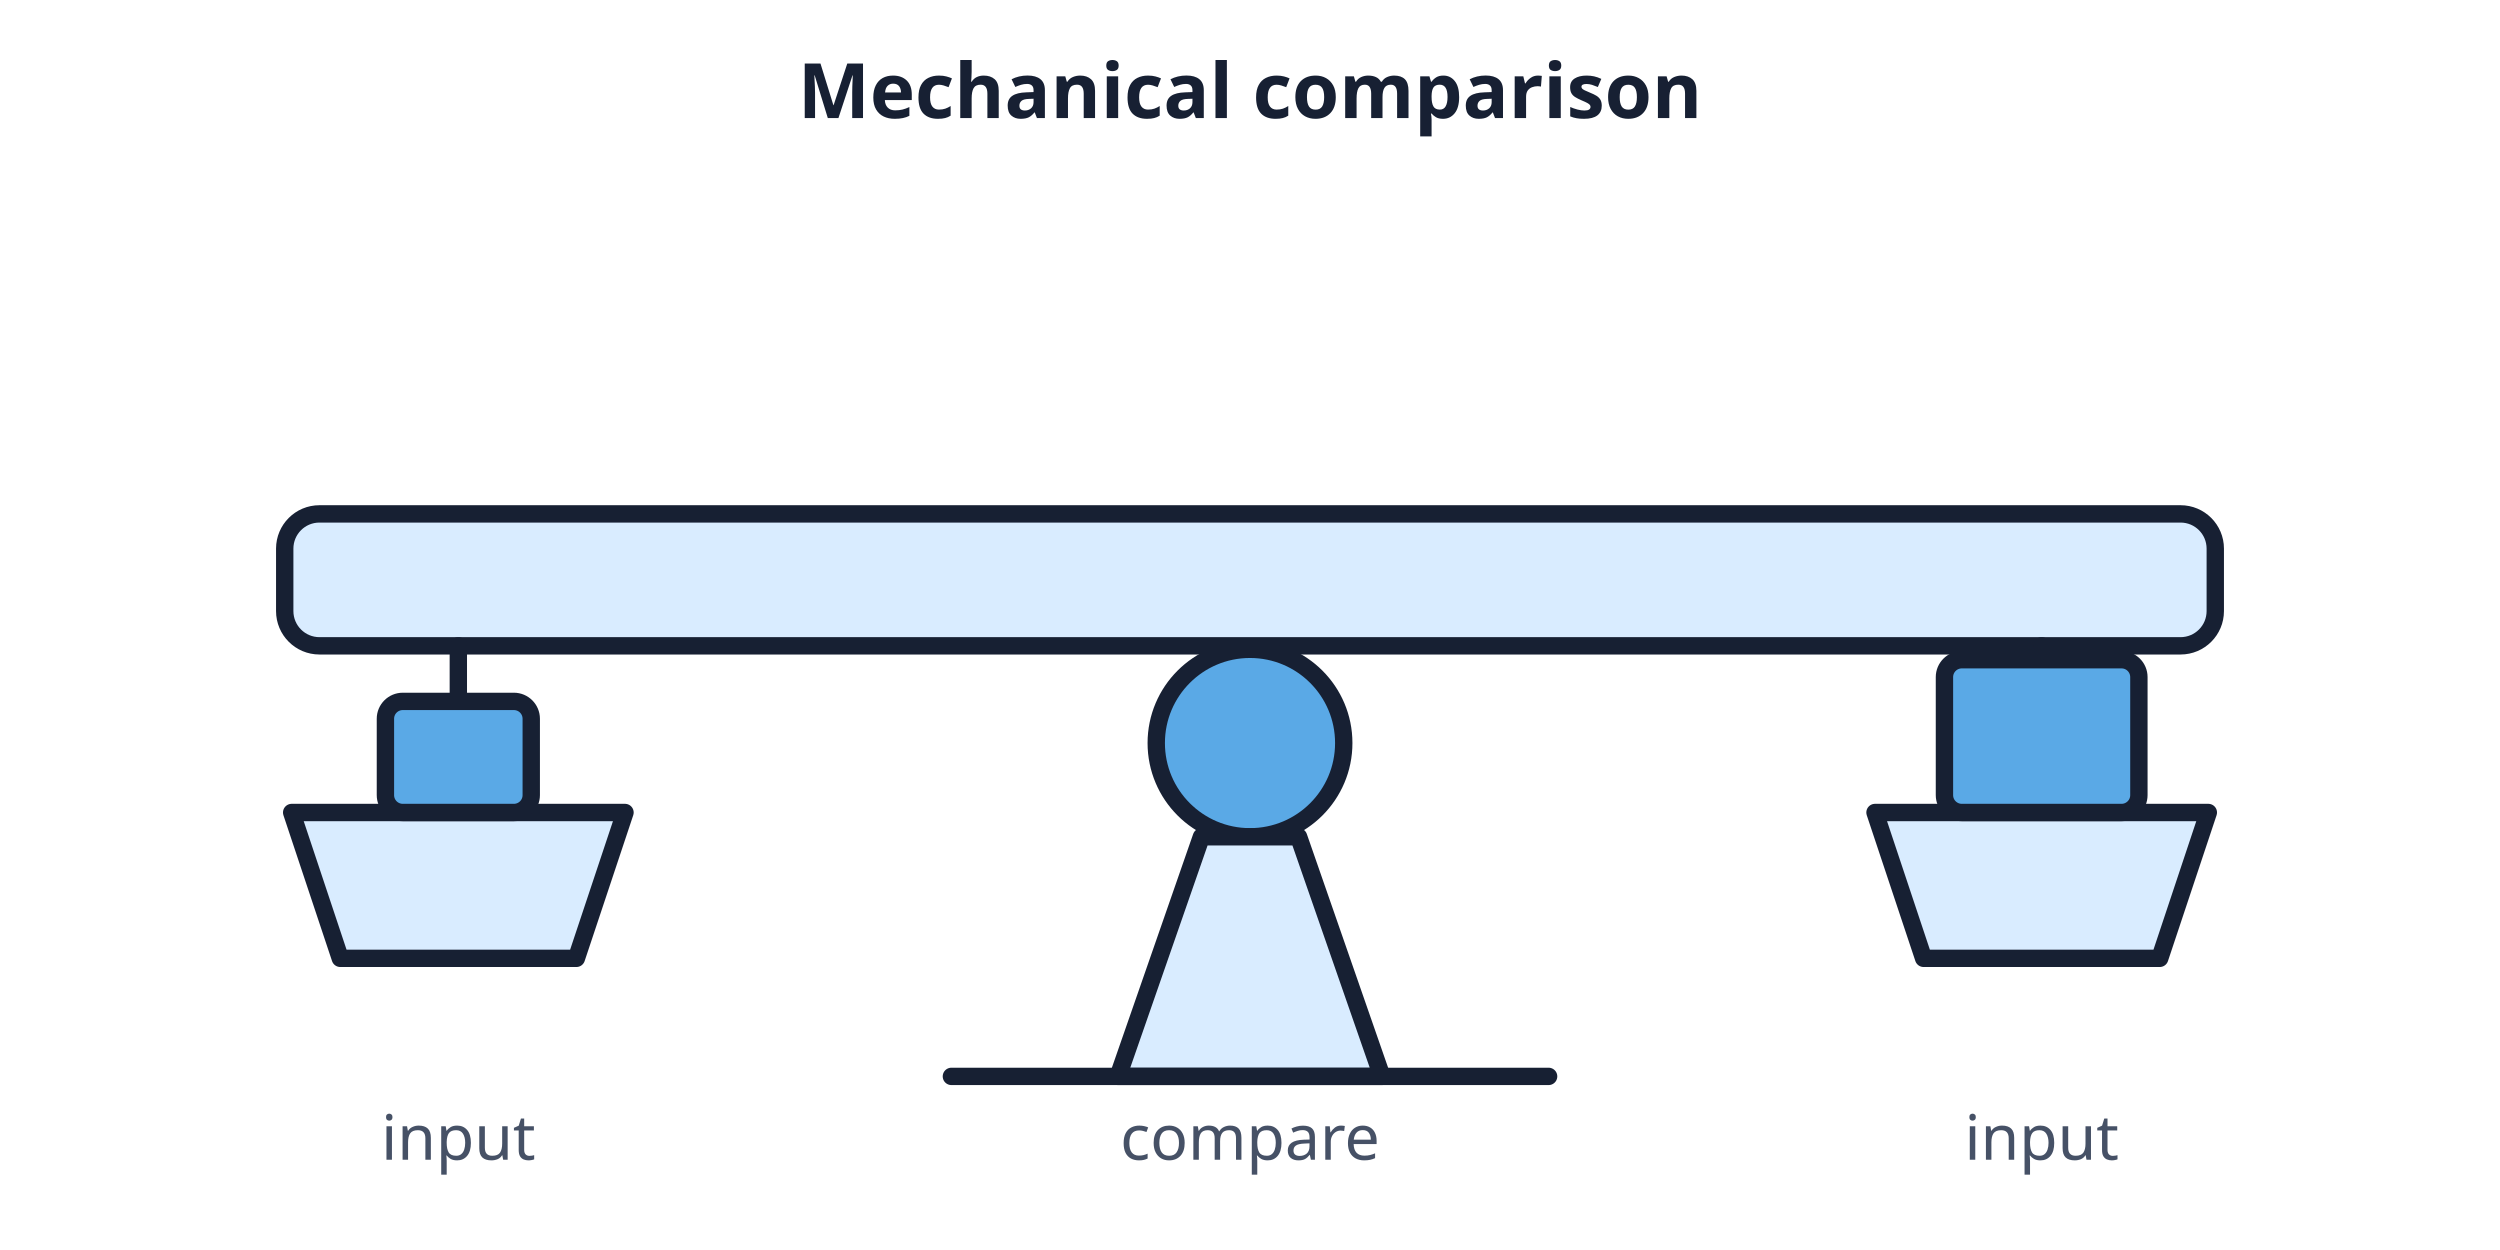
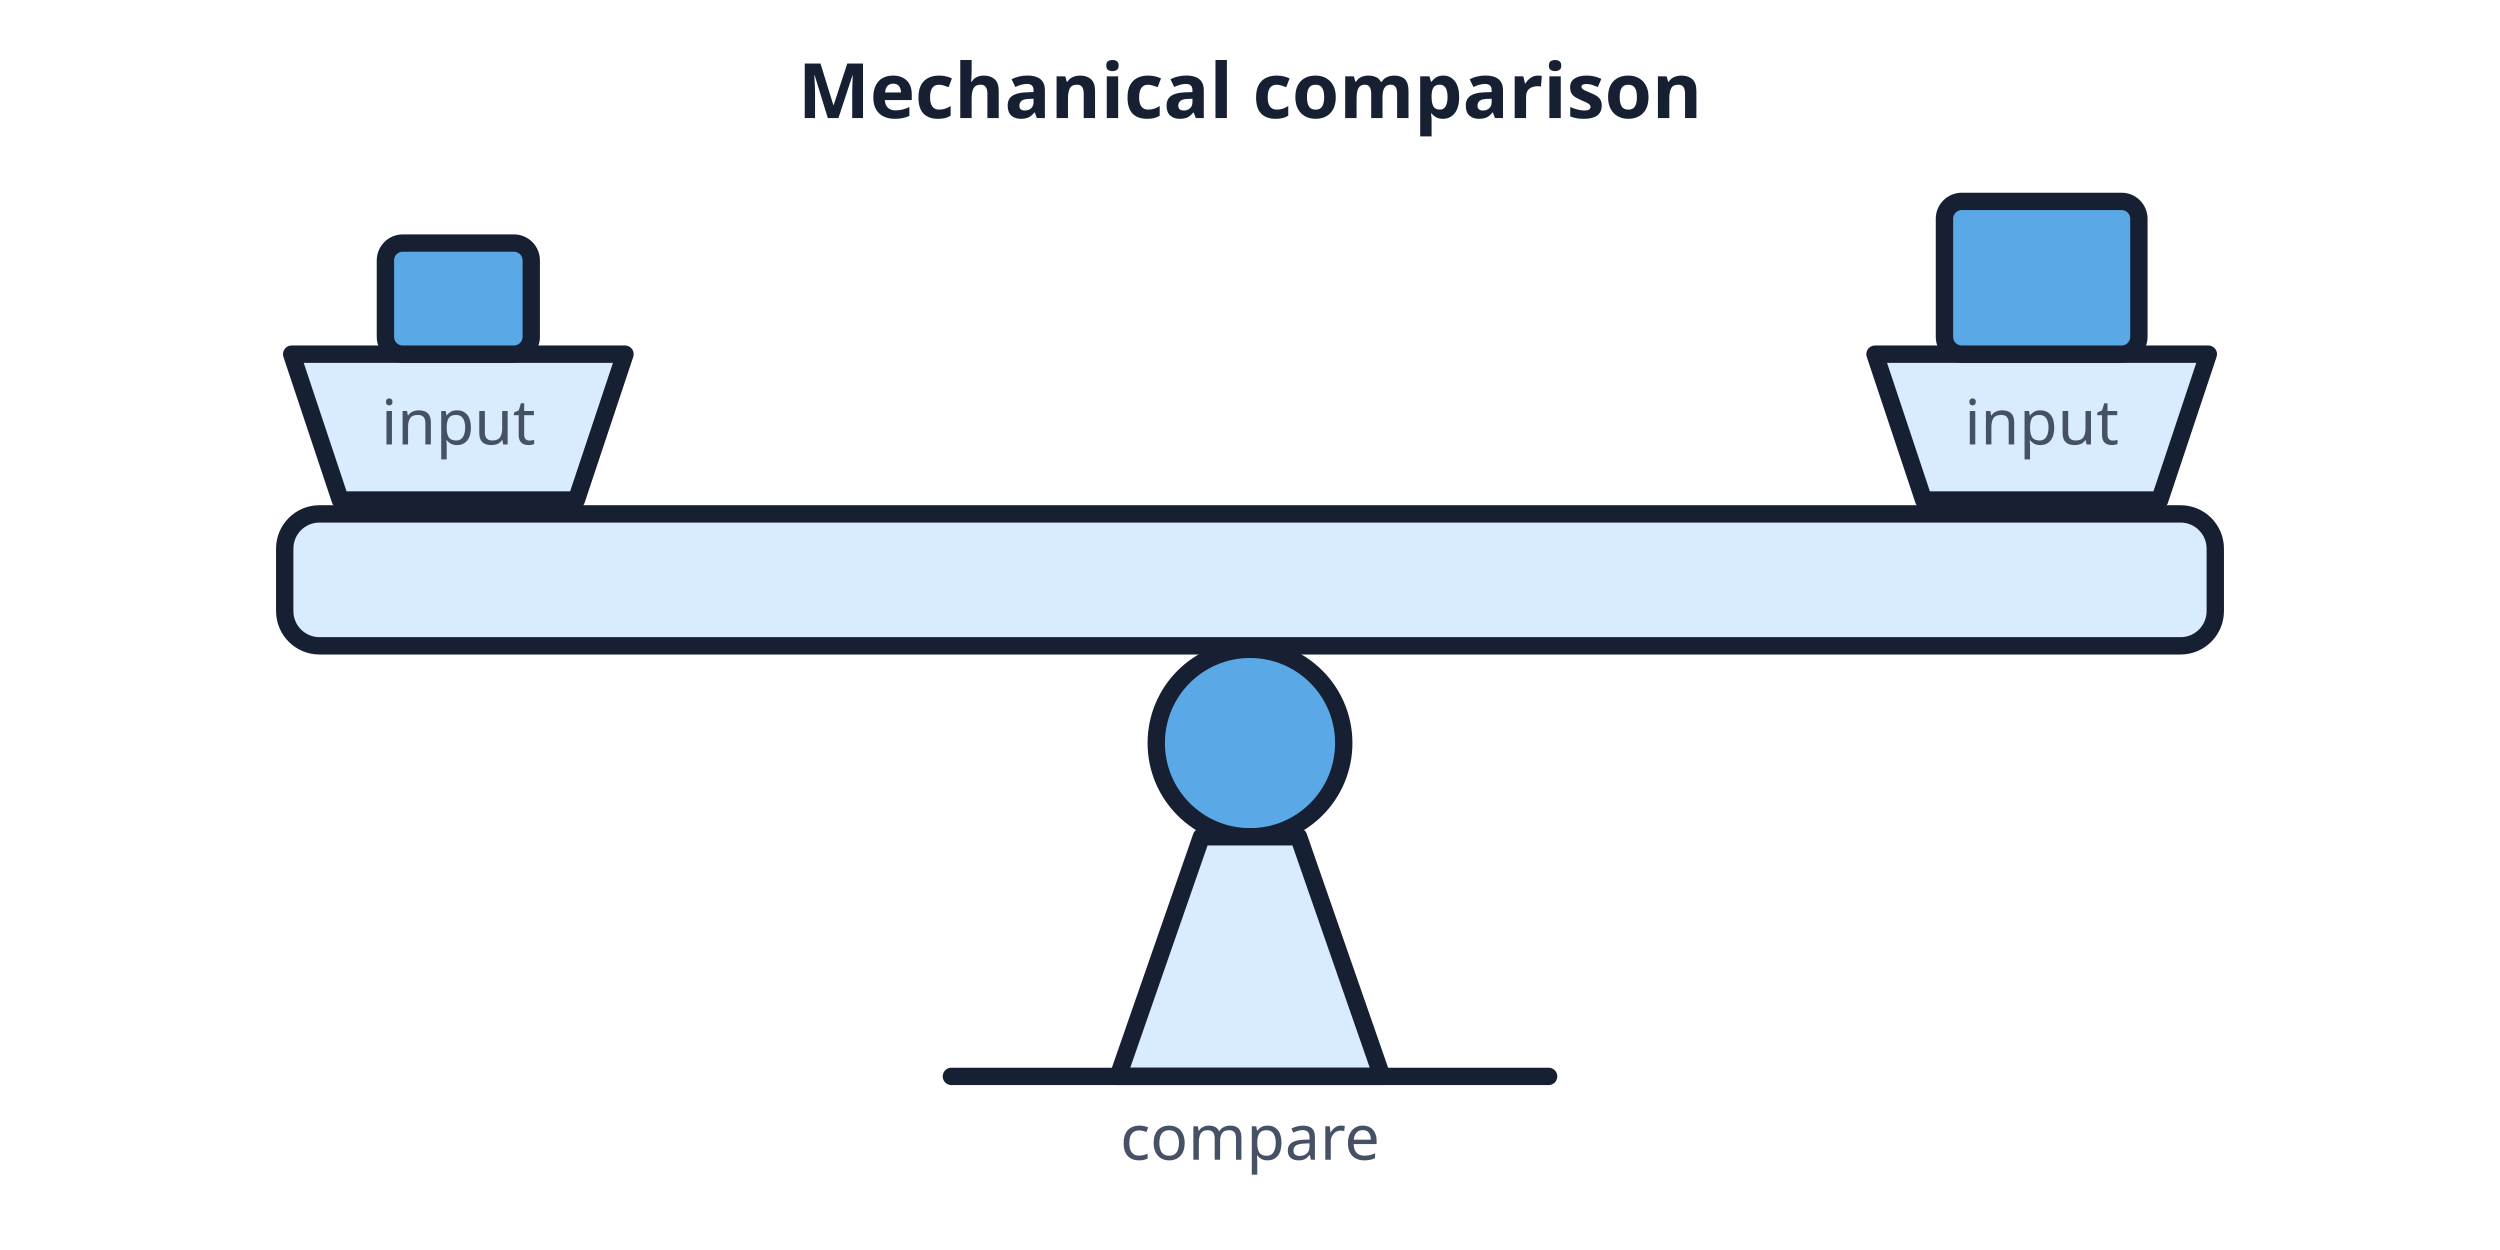
- <svg xmlns="http://www.w3.org/2000/svg" viewBox="0 0 720 360" role="img" aria-labelledby="title description">
+ <svg xmlns="http://www.w3.org/2000/svg" aria-labelledby="title description" role="img" version="1.1" viewBox="0 0 720 360">
  <defs>
-     <style>
-       .line { fill: none; stroke: #172033; stroke-width: 5; stroke-linecap: round; stroke-linejoin: round; }
+     <style>.line { fill: none; stroke: #172033; stroke-width: 5; stroke-linecap: round; stroke-linejoin: round; }
      .soft { fill: #d9ecff; stroke: #172033; stroke-width: 5; stroke-linejoin: round; }
      .accent { fill: #5aa9e6; stroke: #172033; stroke-width: 5; stroke-linejoin: round; }
      .label { fill: #172033; font: 600 22px system-ui, sans-serif; text-anchor: middle; }
-       .small { fill: #465166; font: 18px system-ui, sans-serif; text-anchor: middle; }
-     </style>
+       .small { fill: #465166; font: 18px system-ui, sans-serif; text-anchor: middle; }</style>
  </defs>
  <text class="label" x="360" y="34">Mechanical comparison</text>
  <path class="soft" d="M92 148h536a10 10 0 0 1 10 10v18a10 10 0 0 1-10 10H92a10 10 0 0 1-10-10v-18a10 10 0 0 1 10-10Z" />
  <circle class="accent" cx="360" cy="214" r="27" />
-   <path class="soft" d="M322 310h76l-24-69h-28Z" />
-   <path class="line" d="M274 310h172" />
-   <path class="line" d="M132 186v48m456-48v48" />
-   <path class="soft" d="M84 234h96l-14 42H98Z" />
-   <path class="soft" d="M540 234h96l-14 42h-68Z" />
-   <rect class="accent" x="111" y="202" width="42" height="32" rx="5" />
-   <rect class="accent" x="560" y="190" width="56" height="44" rx="5" />
-   <text class="small" x="132" y="334">input</text>
+   <path class="soft" d="m322 310h76l-24-69h-28z" />
+   <path class="line" d="m274 310h172" />
+   <g transform="translate(0,-132)">
+     <path class="soft" d="m84 234h96l-14 42h-68z" />
+     <rect class="accent" x="111" y="202" width="42" height="32" rx="5" />
+     <path class="soft" d="m540 234h96l-14 42h-68z" />
+     <rect class="accent" x="560" y="190" width="56" height="44" rx="5" />
+   </g>
+   <text class="small" x="132" y="128" font-family="system-ui, sans-serif" font-size="18px" style="line-height:normal">input</text>
  <text class="small" x="360" y="334">compare</text>
-   <text class="small" x="588" y="334">input</text>
+   <text class="small" x="588" y="128" font-family="system-ui, sans-serif" font-size="18px" style="line-height:normal">input</text>
</svg>
